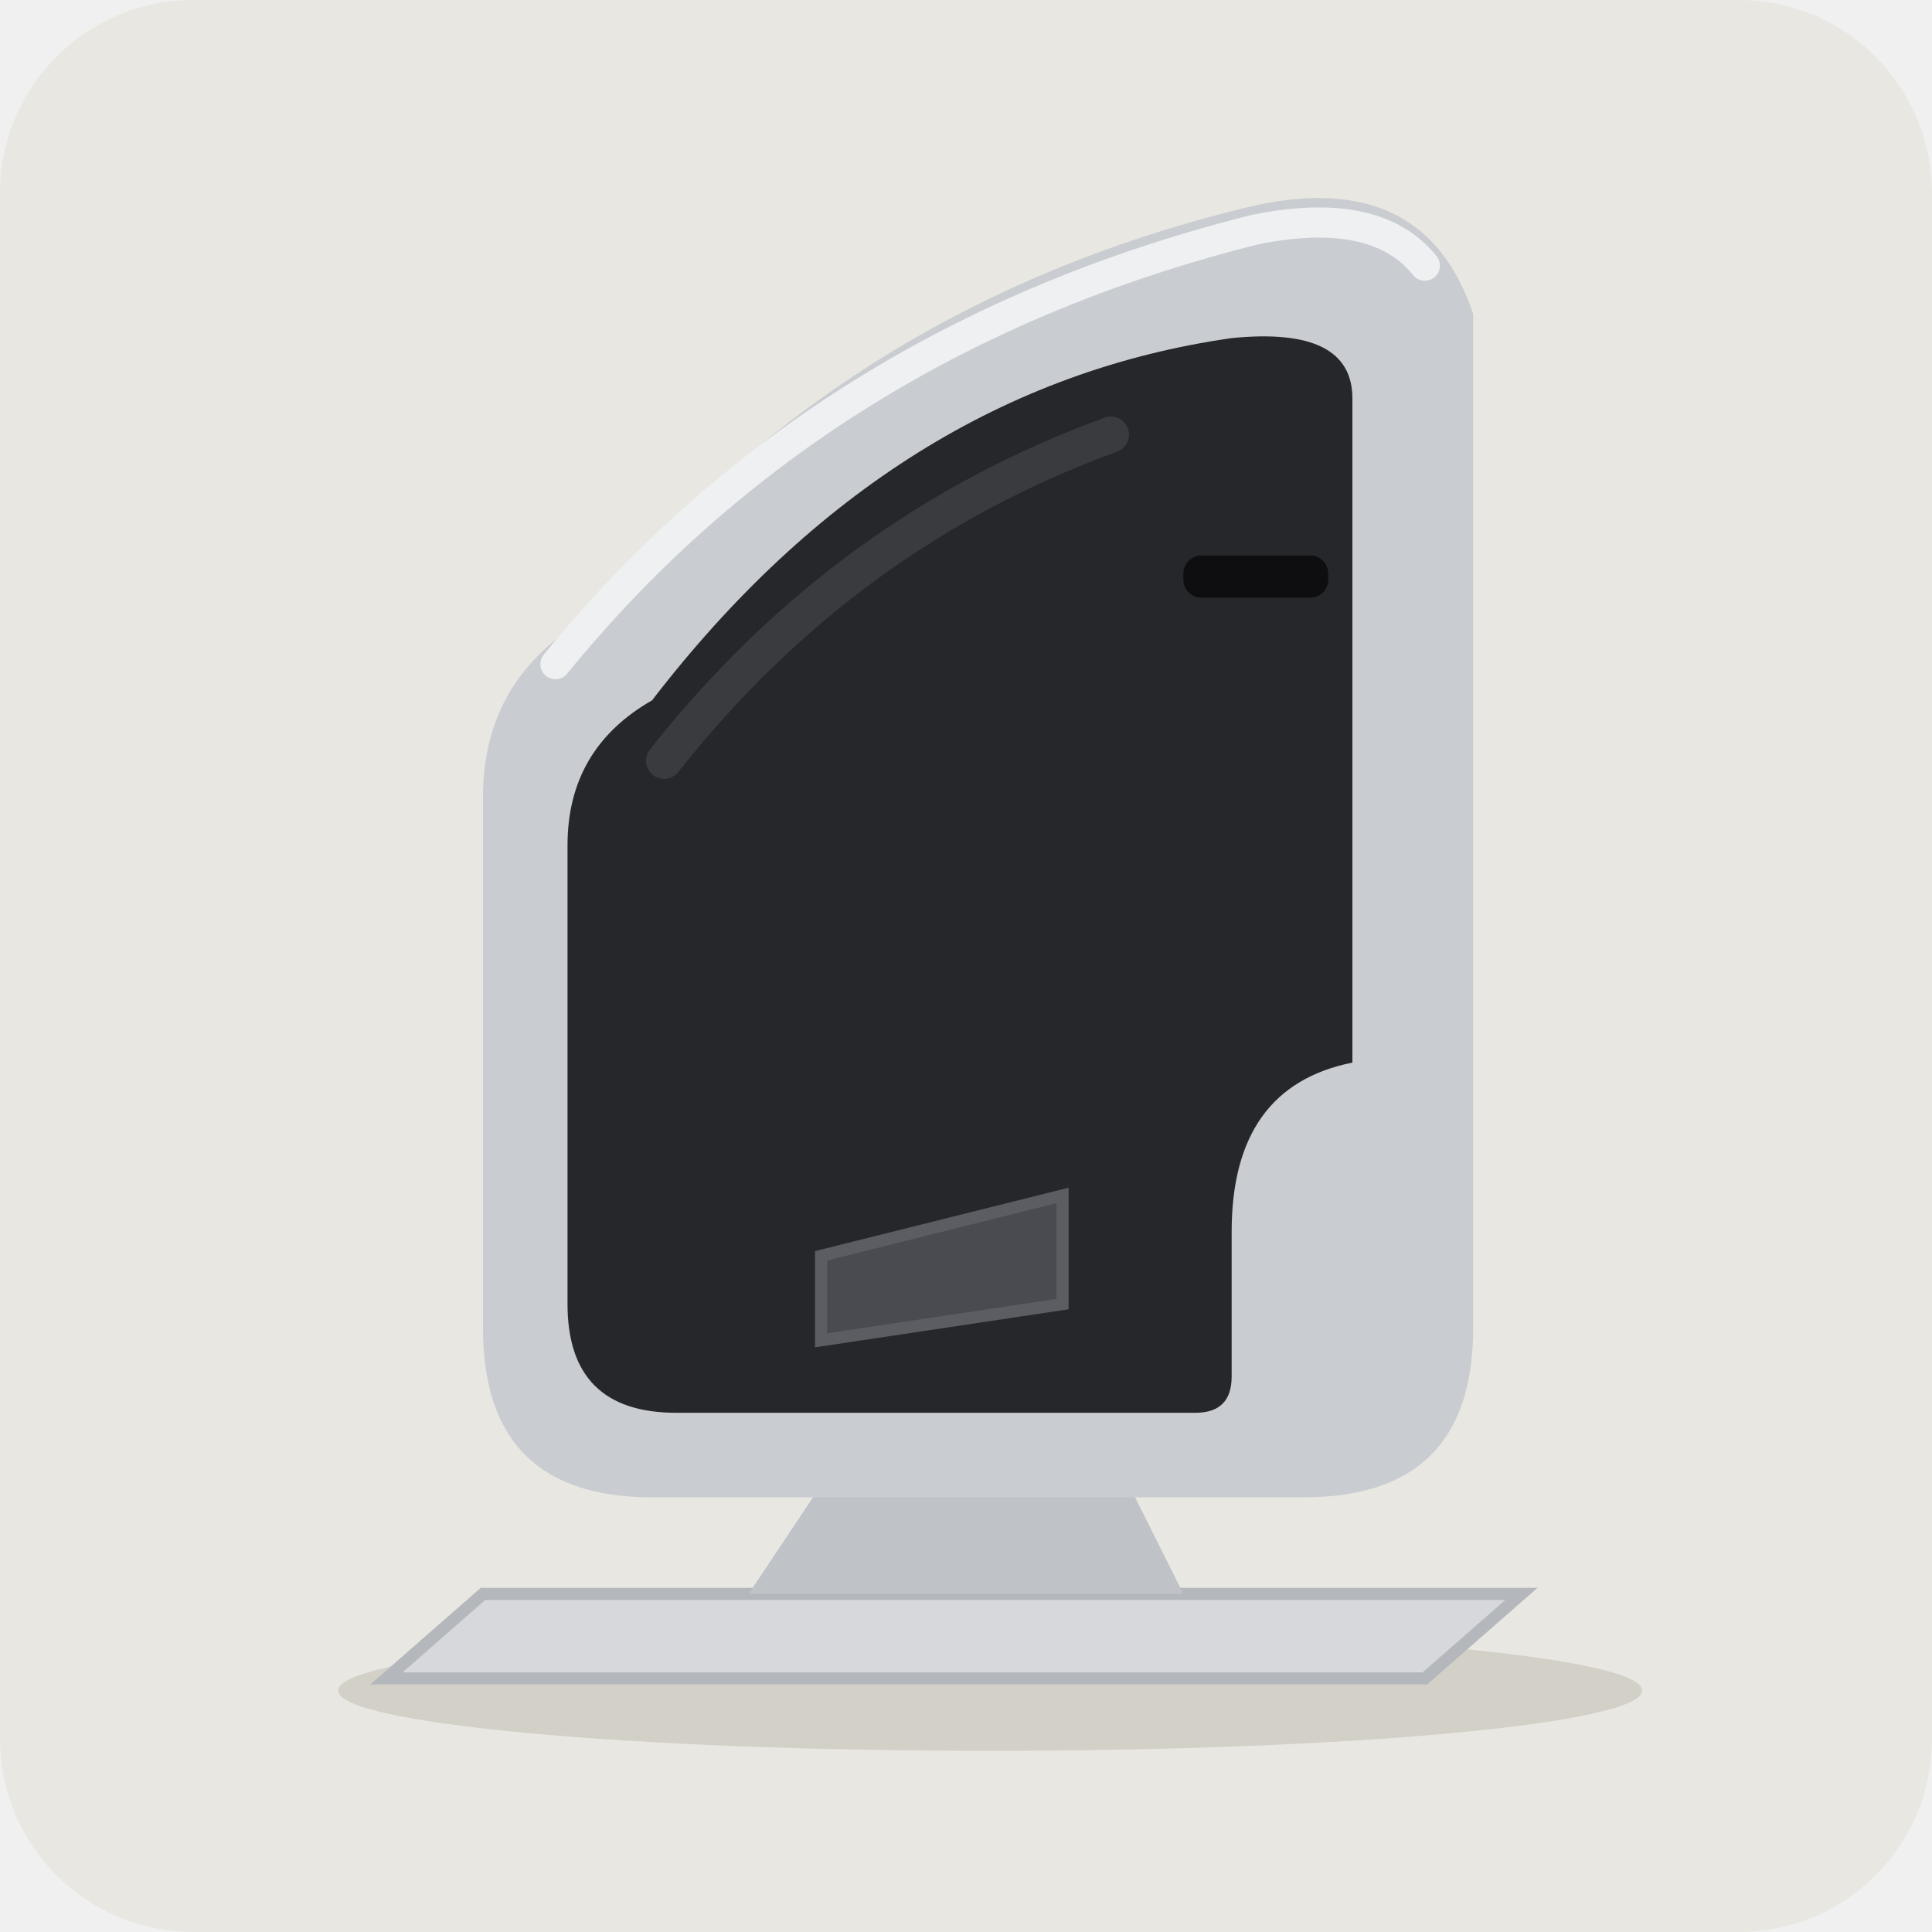
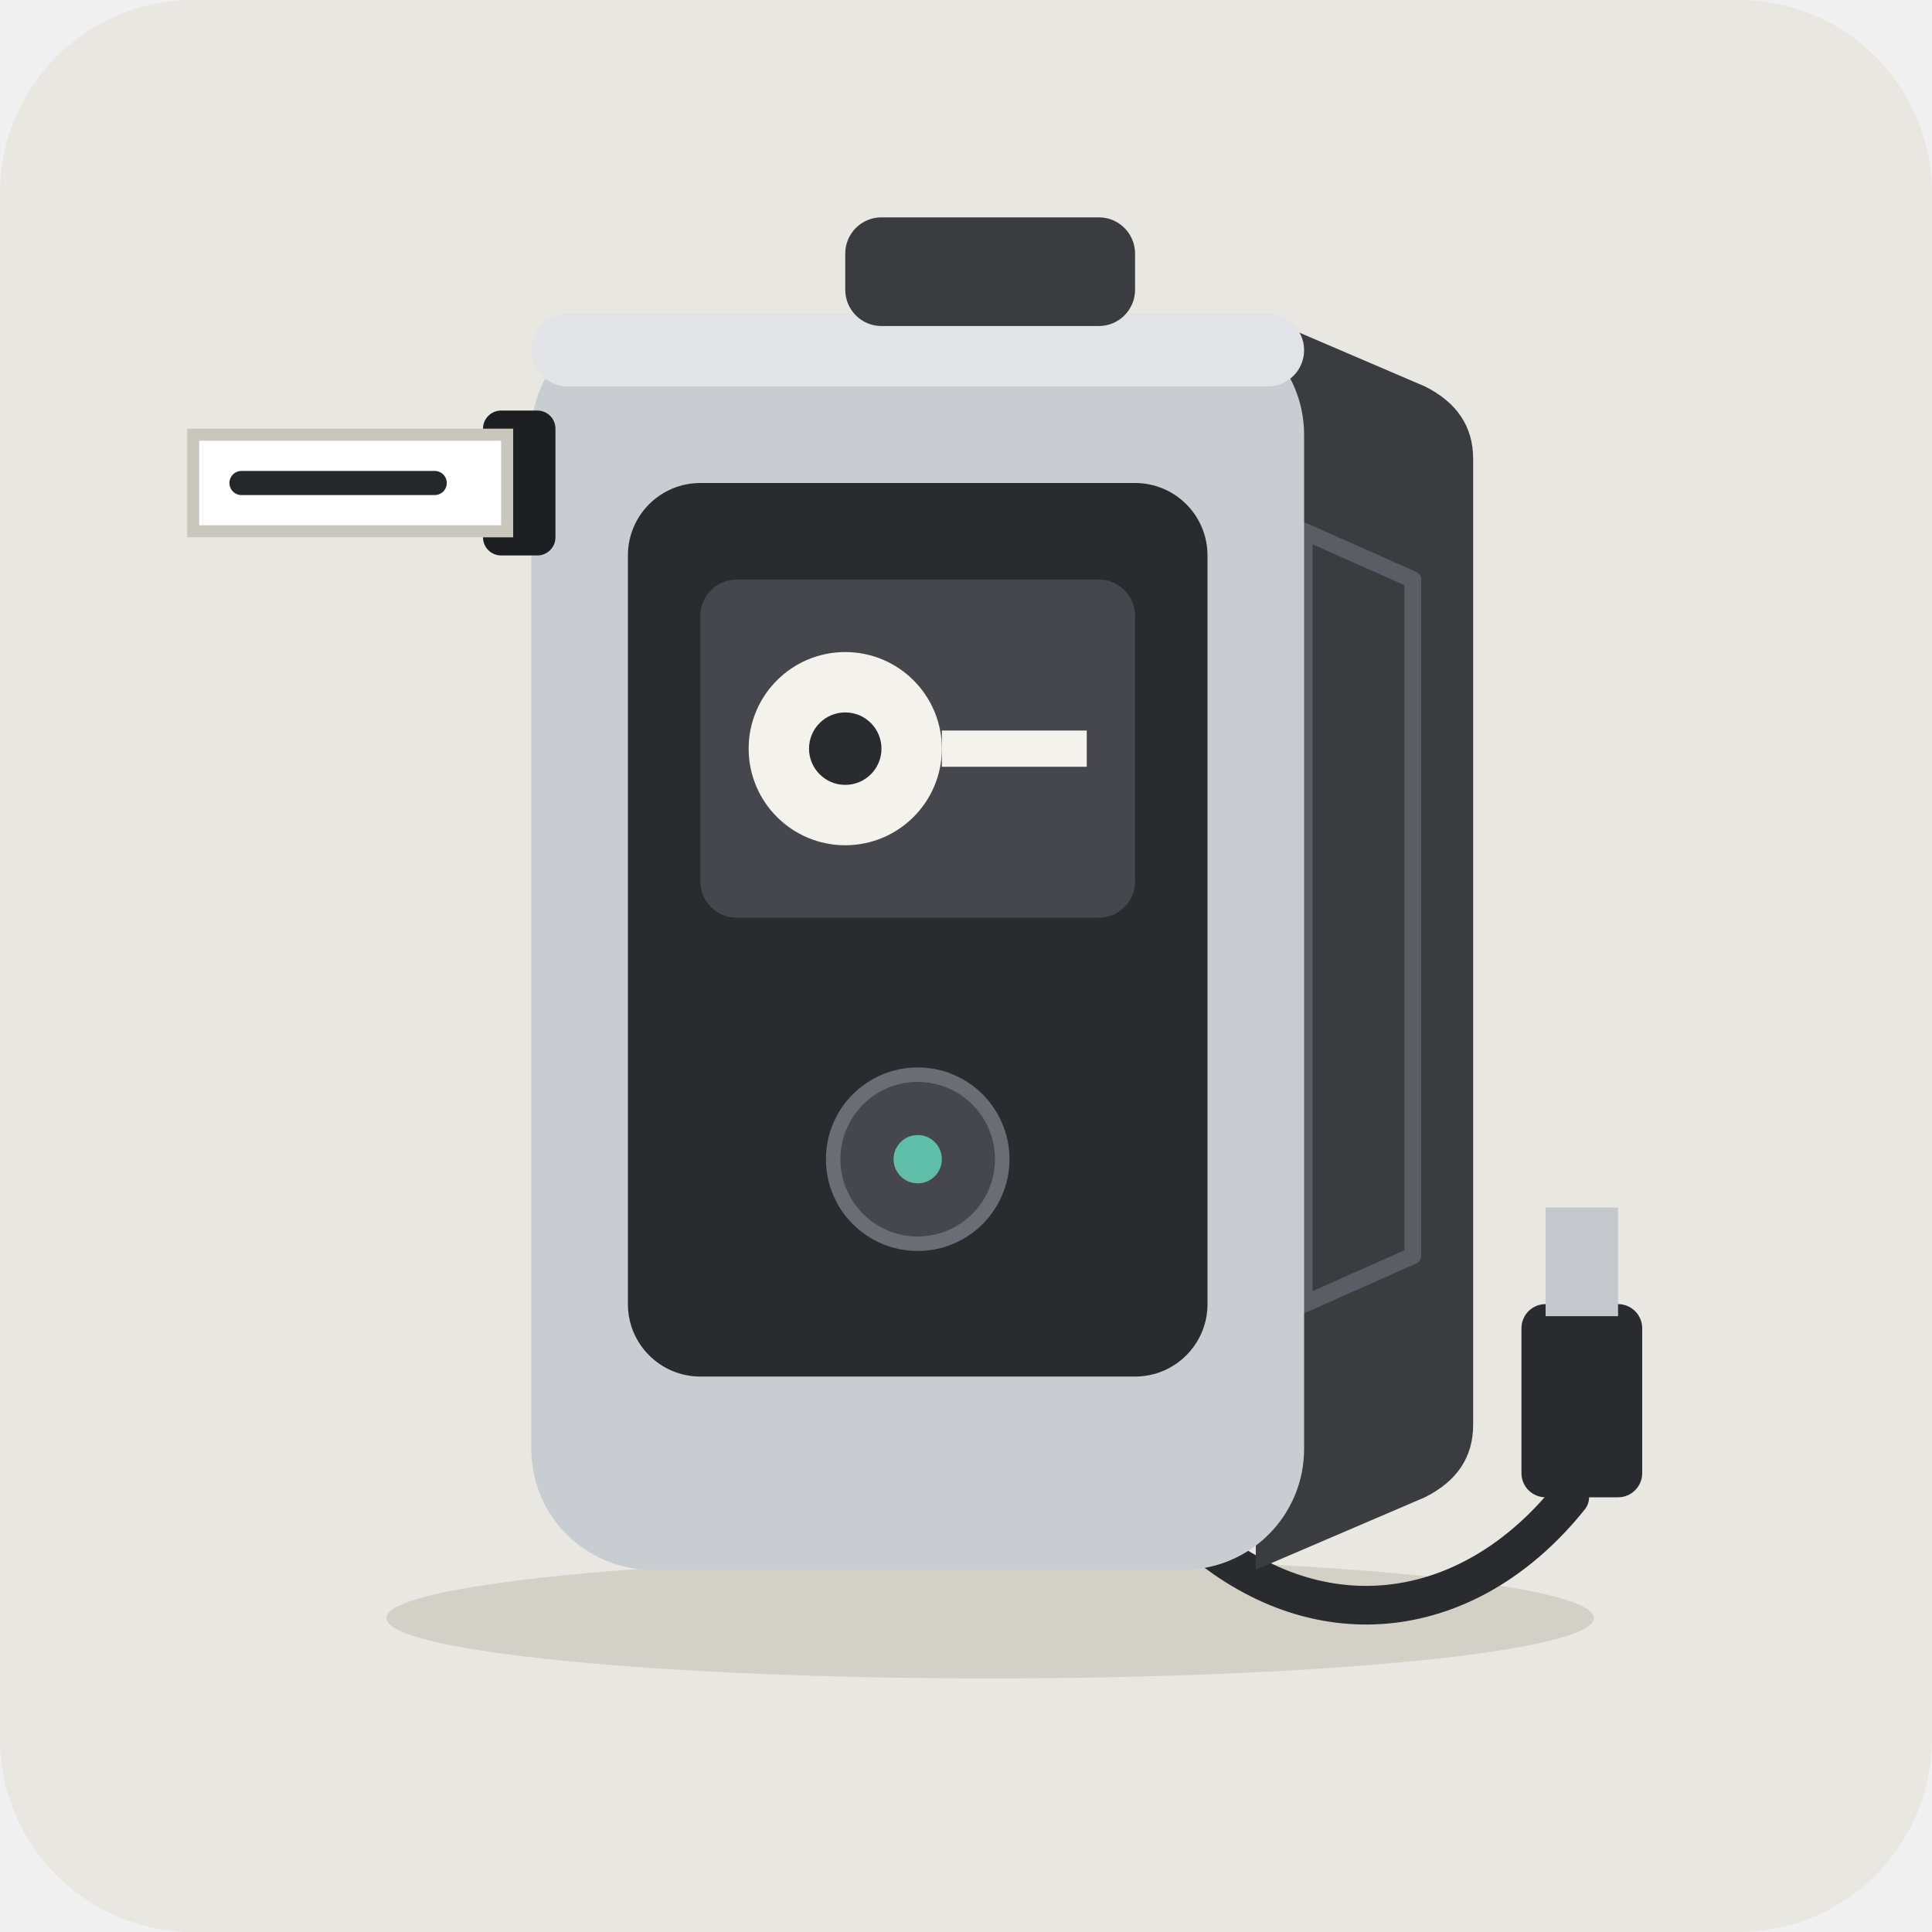
<svg xmlns="http://www.w3.org/2000/svg" viewBox="0 0 160 160" role="img" aria-label="Drawing of a DYMO LabelManager PnP">
  <rect width="160" height="160" rx="16" fill="#e9e7e1" />
-   <ellipse cx="82" cy="140" rx="54" ry="5" fill="#d3d0c8" />
-   <path d="M40 132h86l-8 7H32z" fill="#d6d8db" stroke="#b4b7bb" stroke-width="1" />
-   <path d="M70 120h22l6 12H62z" fill="#bfc2c6" />
-   <path d="M40 66q0-10 9-15Q70 25 104 17q14-3 18 9v84q0 14-14 14H54q-14 0-14-14z" fill="#c9ccd0" />
-   <path d="M46 55Q68 28 104 19q10-2 14 3" fill="none" stroke="#eef0f2" stroke-width="2.5" stroke-linecap="round" />
-   <path d="M47 70q0-8 7-12Q74 32 102 28q10-1 10 5v55q-10 2-10 14v12q0 3-3 3H56q-9 0-9-9z" fill="#26272a" />
-   <path d="M55 63Q70 44 92 36" fill="none" stroke="#3a3b3f" stroke-width="3" stroke-linecap="round" />
-   <rect x="98" y="46" width="12" height="3.5" rx="1.5" fill="#0e0e10" />
-   <path d="M68 104l20-5v9l-20 3z" fill="#4a4b50" stroke="#5c5d62" stroke-width="1" />
+   <ellipse cx="82" cy="134" rx="50" ry="5" fill="#d3d0c8" />
+   <path d="M100 128c10 8 22 6 30-4" fill="none" stroke="#2a2b2f" stroke-width="3.2" stroke-linecap="round" />
+   <rect x="126" y="108" width="10" height="16" rx="2" fill="#2a2b2f" />
+   <rect x="128" y="100" width="6" height="9" fill="#c4c8cc" />
+   <path d="M104 26l14 6q4 2 4 6v80q0 4-4 6l-14 6z" fill="#3a3c40" />
+   <path d="M108 44l9 4v56l-9 4z" fill="none" stroke="#5a5d63" stroke-width="1.4" stroke-linejoin="round" />
+   <rect x="44" y="26" width="64" height="104" rx="10" fill="#c9ccd0" />
+   <rect x="44" y="26" width="64" height="6" rx="3" fill="#e1e3e6" />
+   <rect x="52" y="40" width="48" height="74" rx="6" fill="#2a2b2f" />
+   <rect x="58" y="48" width="36" height="28" rx="3" fill="#45474c" />
+   <circle cx="70" cy="62" r="8" fill="#f4f2ec" />
+   <circle cx="70" cy="62" r="3" fill="#2a2b2f" />
+   <path d="M78 62h12" stroke="#f4f2ec" stroke-width="3" />
+   <circle cx="76" cy="96" r="7" fill="#45474c" stroke="#6a6d73" stroke-width="1.2" />
+   <circle cx="76" cy="96" r="2" fill="#5fbfa9" />
+   <rect x="70" y="18" width="24" height="9" rx="3" fill="#3a3c40" />
+   <rect x="40" y="34" width="6" height="12" rx="1.5" fill="#1d1e21" />
+   <path d="M16 36h26v8H16z" fill="#fff" stroke="#c9c6be" stroke-width="1" />
+   <path d="M20 40h16" stroke="#26272a" stroke-width="2" stroke-linecap="round" />
</svg>
